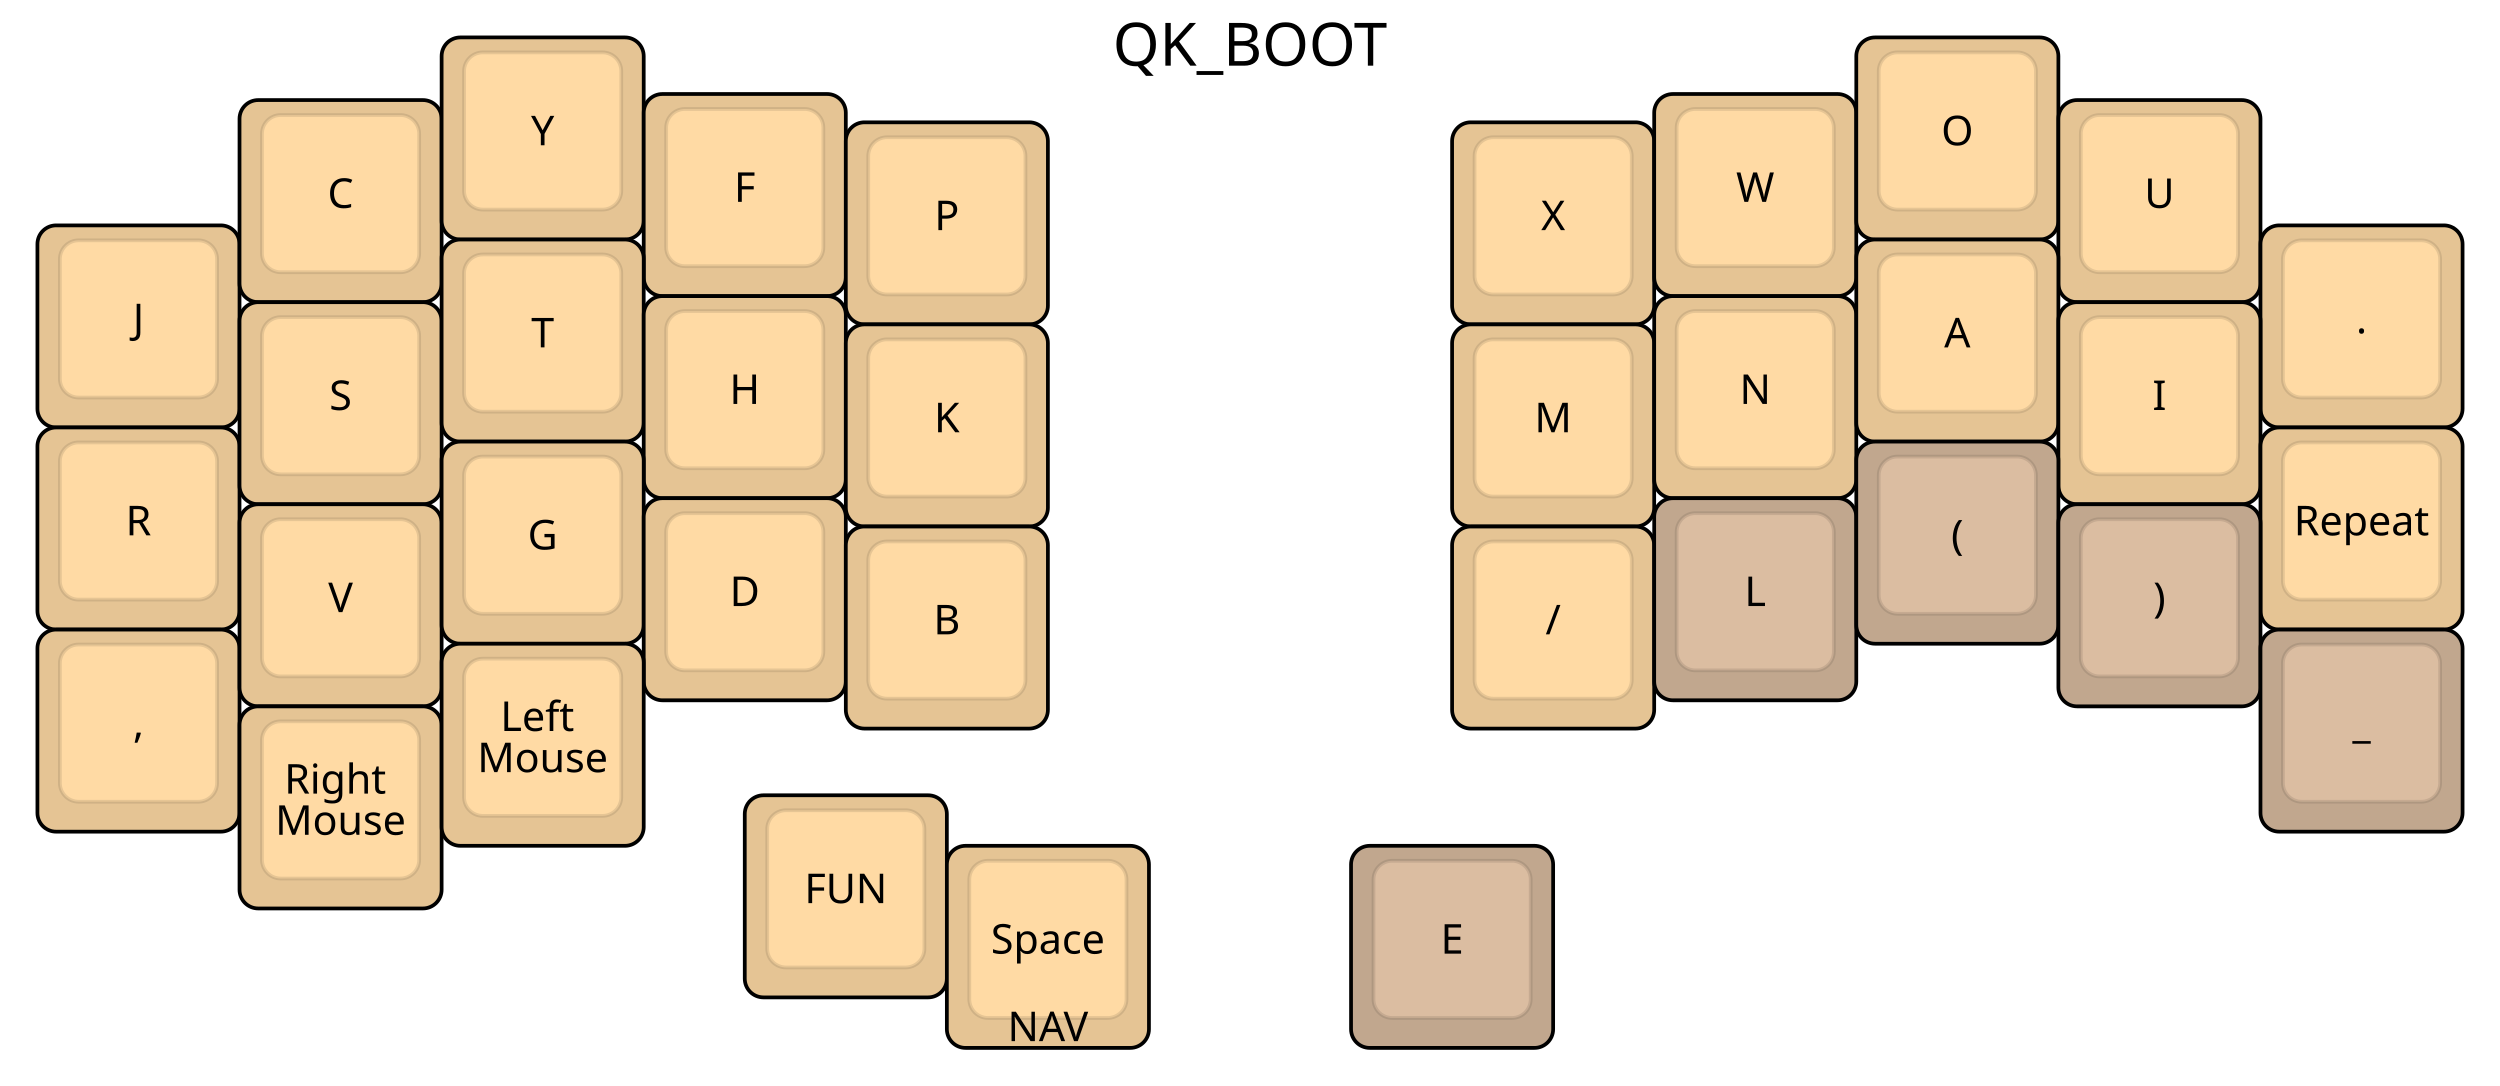
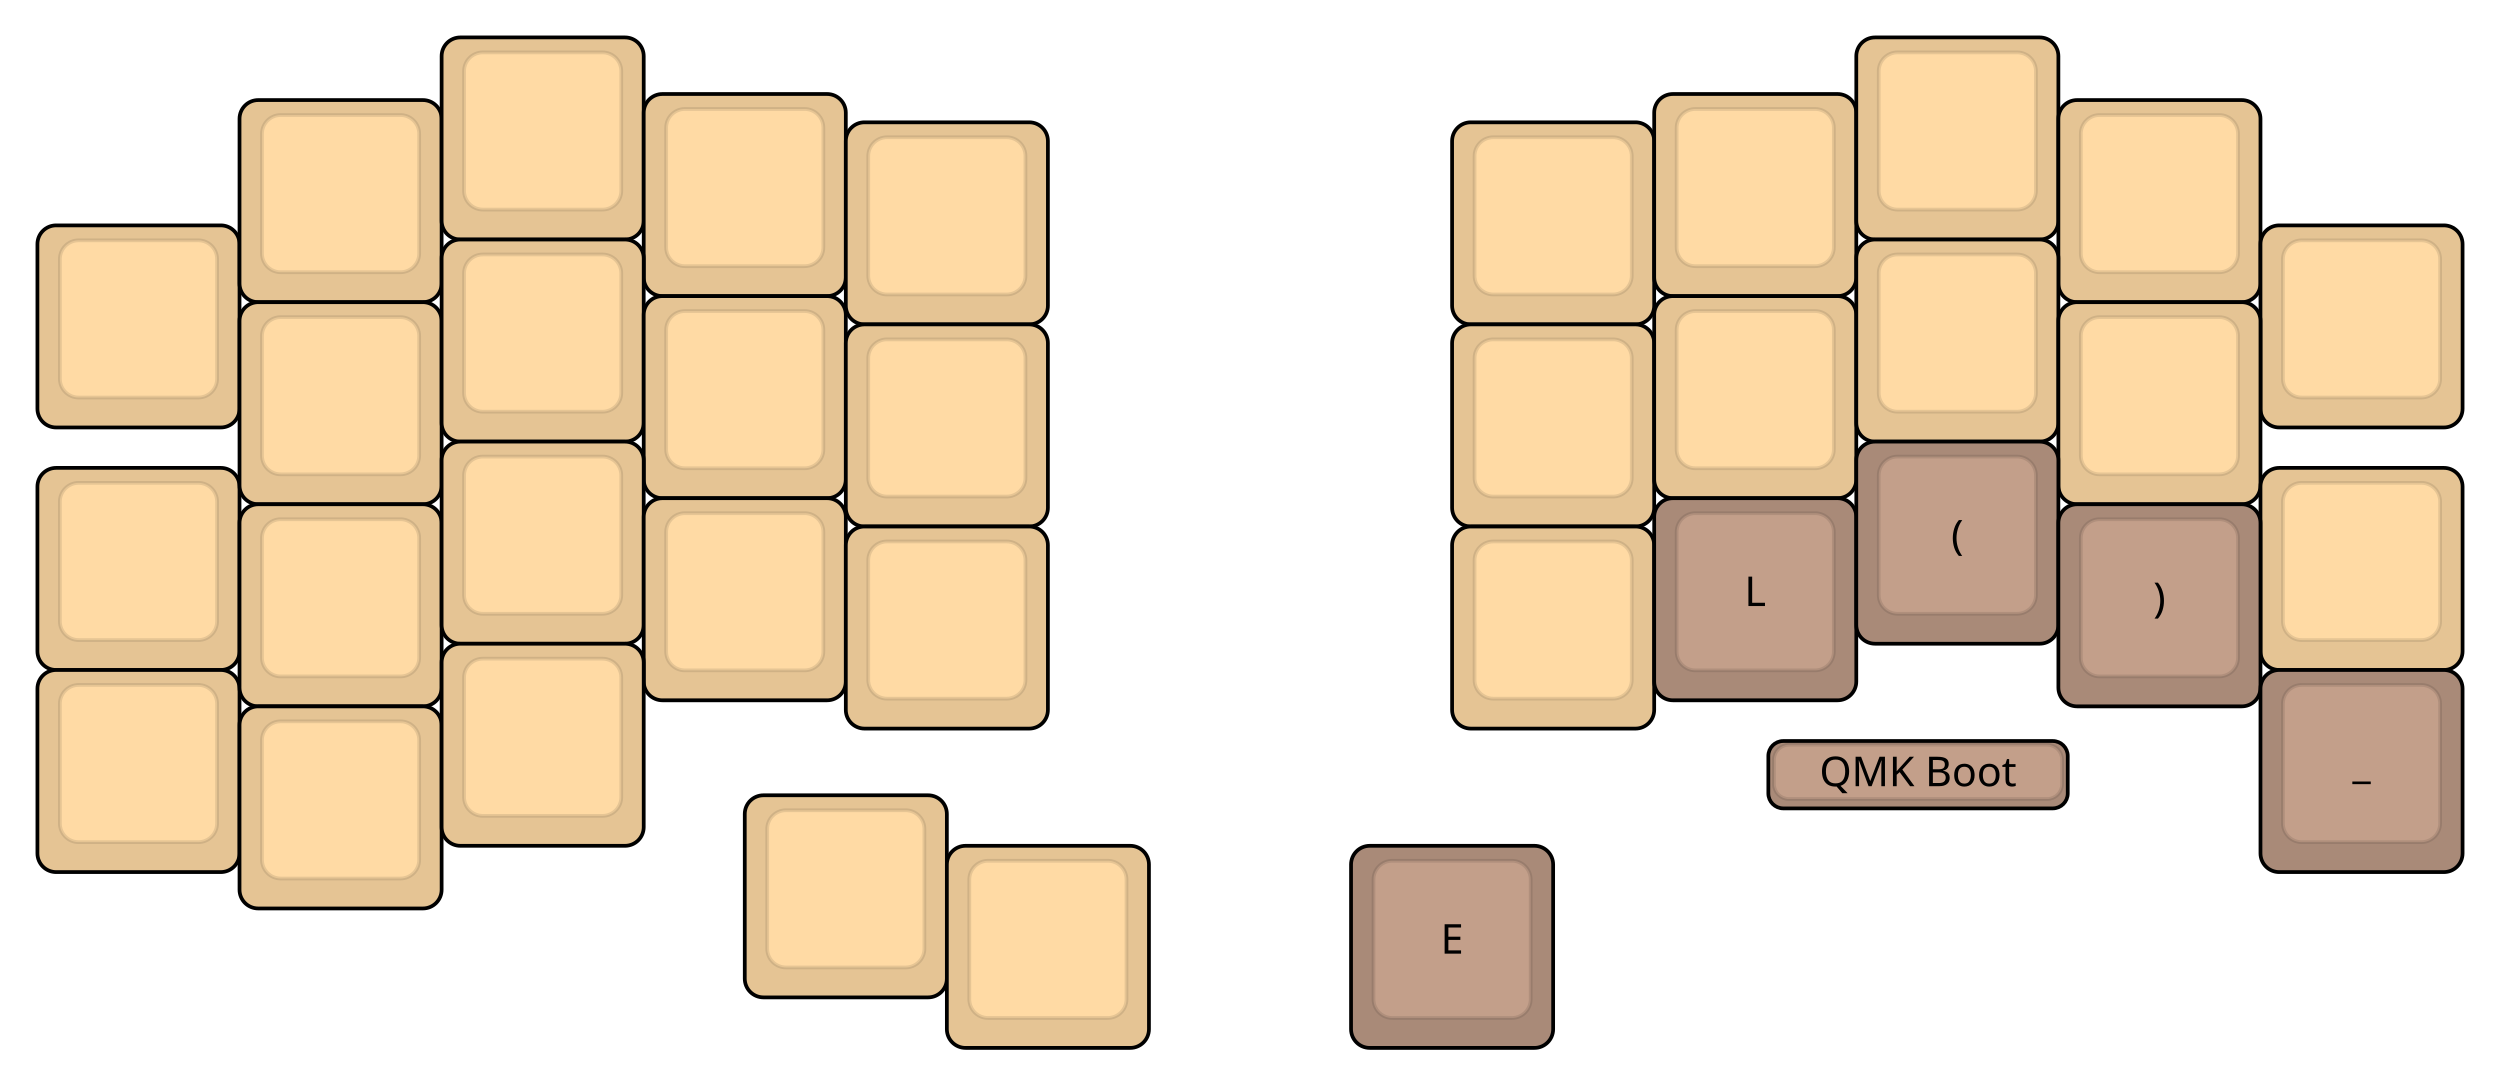
<svg xmlns="http://www.w3.org/2000/svg" width="668px" height="290x" viewBox="0 0 668 290">
  <style type="text/css">
    .keycap .border { stroke: black; stroke-width: 1; }
    .keycap .inner.border { stroke: rgba(0,0,0,.1); }
    .keycap { font-family: sans-serif; font-size: 11px}
    .combo-output { font-family: sans-serif; font-size: 16px}
    .combos .keycap { font-size: 8px}
  </style>
  <g class="keycap combo_background">
    <rect x="10" y="60.22" width="54" height="54" rx="5" fill="#e5c494" class="outer border" />
    <rect x="16" y="64.22" width="42" height="42" rx="5" fill="#ffdaa4" class="inner border" />
-     <text x="37" y="85.22" text-anchor="middle" dominant-baseline="middle" class="main">
-       <tspan x="37" dy="0">J</tspan>
-     </text>
  </g>
  <g class="keycap combo_background">
    <rect x="64" y="26.74" width="54" height="54" rx="5" fill="#e5c494" class="outer border" />
    <rect x="70" y="30.74" width="42" height="42" rx="5" fill="#ffdaa4" class="inner border" />
-     <text x="91" y="51.74" text-anchor="middle" dominant-baseline="middle" class="main">
-       <tspan x="91" dy="0">C</tspan>
-     </text>
  </g>
  <g class="keycap combo_background">
    <rect x="118" y="10" width="54" height="54" rx="5" fill="#e5c494" class="outer border" />
    <rect x="124" y="14" width="42" height="42" rx="5" fill="#ffdaa4" class="inner border" />
-     <text x="145" y="35" text-anchor="middle" dominant-baseline="middle" class="main">
-       <tspan x="145" dy="0">Y</tspan>
-     </text>
  </g>
  <g class="keycap combo_background">
    <rect x="172" y="25.12" width="54" height="54" rx="5" fill="#e5c494" class="outer border" />
    <rect x="178" y="29.12" width="42" height="42" rx="5" fill="#ffdaa4" class="inner border" />
-     <text x="199" y="50.12" text-anchor="middle" dominant-baseline="middle" class="main">
-       <tspan x="199" dy="0">F</tspan>
-     </text>
  </g>
  <g class="keycap combo_background">
    <rect x="226" y="32.68" width="54" height="54" rx="5" fill="#e5c494" class="outer border" />
    <rect x="232" y="36.68" width="42" height="42" rx="5" fill="#ffdaa4" class="inner border" />
-     <text x="253" y="57.68" text-anchor="middle" dominant-baseline="middle" class="main">
-       <tspan x="253" dy="0">P</tspan>
-     </text>
  </g>
  <g class="keycap combo_background">
    <rect x="388" y="32.68" width="54" height="54" rx="5" fill="#e5c494" class="outer border" />
    <rect x="394" y="36.68" width="42" height="42" rx="5" fill="#ffdaa4" class="inner border" />
-     <text x="415" y="57.68" text-anchor="middle" dominant-baseline="middle" class="main">
-       <tspan x="415" dy="0">X</tspan>
-     </text>
  </g>
  <g class="keycap combo_background">
    <rect x="442" y="25.12" width="54" height="54" rx="5" fill="#e5c494" class="outer border" />
    <rect x="448" y="29.12" width="42" height="42" rx="5" fill="#ffdaa4" class="inner border" />
-     <text x="469" y="50.12" text-anchor="middle" dominant-baseline="middle" class="main">
-       <tspan x="469" dy="0">W</tspan>
-     </text>
  </g>
  <g class="keycap combo_background">
    <rect x="496" y="10" width="54" height="54" rx="5" fill="#e5c494" class="outer border" />
    <rect x="502" y="14" width="42" height="42" rx="5" fill="#ffdaa4" class="inner border" />
-     <text x="523" y="35" text-anchor="middle" dominant-baseline="middle" class="main">
-       <tspan x="523" dy="0">O</tspan>
-     </text>
  </g>
  <g class="keycap combo_background">
    <rect x="550" y="26.74" width="54" height="54" rx="5" fill="#e5c494" class="outer border" />
    <rect x="556" y="30.74" width="42" height="42" rx="5" fill="#ffdaa4" class="inner border" />
-     <text x="577" y="51.74" text-anchor="middle" dominant-baseline="middle" class="main">
-       <tspan x="577" dy="0">U</tspan>
-     </text>
  </g>
  <g class="keycap combo_background">
    <rect x="604" y="60.22" width="54" height="54" rx="5" fill="#e5c494" class="outer border" />
    <rect x="610" y="64.22" width="42" height="42" rx="5" fill="#ffdaa4" class="inner border" />
-     <text x="631" y="85.22" text-anchor="middle" dominant-baseline="middle" class="main">
-       <tspan x="631" dy="0">.</tspan>
-     </text>
  </g>
  <g class="keycap combo_background">
-     <rect x="10" y="114.22" width="54" height="54" rx="5" fill="#e5c494" class="outer border" />
-     <rect x="16" y="118.22" width="42" height="42" rx="5" fill="#ffdaa4" class="inner border" />
-     <text x="37" y="139.22" text-anchor="middle" dominant-baseline="middle" class="main">
-       <tspan x="37" dy="0">R</tspan>
-     </text>
+     <rect x="10" y="125.02" width="54" height="54" rx="5" fill="#e5c494" class="outer border" />
+     <rect x="16" y="129.02" width="42" height="42" rx="5" fill="#ffdaa4" class="inner border" />
  </g>
  <g class="keycap combo_background">
    <rect x="64" y="80.74" width="54" height="54" rx="5" fill="#e5c494" class="outer border" />
    <rect x="70" y="84.74" width="42" height="42" rx="5" fill="#ffdaa4" class="inner border" />
-     <text x="91" y="105.74" text-anchor="middle" dominant-baseline="middle" class="main">
-       <tspan x="91" dy="0">S</tspan>
-     </text>
  </g>
  <g class="keycap combo_background">
    <rect x="118" y="64" width="54" height="54" rx="5" fill="#e5c494" class="outer border" />
    <rect x="124" y="68" width="42" height="42" rx="5" fill="#ffdaa4" class="inner border" />
-     <text x="145" y="89" text-anchor="middle" dominant-baseline="middle" class="main">
-       <tspan x="145" dy="0">T</tspan>
-     </text>
  </g>
  <g class="keycap combo_background">
    <rect x="172" y="79.12" width="54" height="54" rx="5" fill="#e5c494" class="outer border" />
    <rect x="178" y="83.12" width="42" height="42" rx="5" fill="#ffdaa4" class="inner border" />
-     <text x="199" y="104.12" text-anchor="middle" dominant-baseline="middle" class="main">
-       <tspan x="199" dy="0">H</tspan>
-     </text>
  </g>
  <g class="keycap combo_background">
    <rect x="226" y="86.68" width="54" height="54" rx="5" fill="#e5c494" class="outer border" />
    <rect x="232" y="90.68" width="42" height="42" rx="5" fill="#ffdaa4" class="inner border" />
-     <text x="253" y="111.68" text-anchor="middle" dominant-baseline="middle" class="main">
-       <tspan x="253" dy="0">K</tspan>
-     </text>
  </g>
  <g class="keycap combo_background">
    <rect x="388" y="86.68" width="54" height="54" rx="5" fill="#e5c494" class="outer border" />
    <rect x="394" y="90.68" width="42" height="42" rx="5" fill="#ffdaa4" class="inner border" />
-     <text x="415" y="111.68" text-anchor="middle" dominant-baseline="middle" class="main">
-       <tspan x="415" dy="0">M</tspan>
-     </text>
  </g>
  <g class="keycap combo_background">
    <rect x="442" y="79.12" width="54" height="54" rx="5" fill="#e5c494" class="outer border" />
    <rect x="448" y="83.12" width="42" height="42" rx="5" fill="#ffdaa4" class="inner border" />
-     <text x="469" y="104.12" text-anchor="middle" dominant-baseline="middle" class="main">
-       <tspan x="469" dy="0">N</tspan>
-     </text>
  </g>
  <g class="keycap combo_background">
    <rect x="496" y="64" width="54" height="54" rx="5" fill="#e5c494" class="outer border" />
    <rect x="502" y="68" width="42" height="42" rx="5" fill="#ffdaa4" class="inner border" />
-     <text x="523" y="89" text-anchor="middle" dominant-baseline="middle" class="main">
-       <tspan x="523" dy="0">A</tspan>
-     </text>
  </g>
  <g class="keycap combo_background">
    <rect x="550" y="80.74" width="54" height="54" rx="5" fill="#e5c494" class="outer border" />
    <rect x="556" y="84.74" width="42" height="42" rx="5" fill="#ffdaa4" class="inner border" />
-     <text x="577" y="105.74" text-anchor="middle" dominant-baseline="middle" class="main">
-       <tspan x="577" dy="0">I</tspan>
-     </text>
  </g>
  <g class="keycap combo_background">
-     <rect x="604" y="114.22" width="54" height="54" rx="5" fill="#e5c494" class="outer border" />
-     <rect x="610" y="118.22" width="42" height="42" rx="5" fill="#ffdaa4" class="inner border" />
-     <text x="631" y="139.22" text-anchor="middle" dominant-baseline="middle" class="main">
-       <tspan x="631" dy="0">Repeat</tspan>
-     </text>
+     <rect x="604" y="125.02" width="54" height="54" rx="5" fill="#e5c494" class="outer border" />
+     <rect x="610" y="129.02" width="42" height="42" rx="5" fill="#ffdaa4" class="inner border" />
  </g>
  <g class="keycap combo_background">
-     <rect x="10" y="168.22" width="54" height="54" rx="5" fill="#e5c494" class="outer border" />
-     <rect x="16" y="172.22" width="42" height="42" rx="5" fill="#ffdaa4" class="inner border" />
-     <text x="37" y="193.22" text-anchor="middle" dominant-baseline="middle" class="main">
-       <tspan x="37" dy="0">,</tspan>
-     </text>
+     <rect x="10" y="179.02" width="54" height="54" rx="5" fill="#e5c494" class="outer border" />
+     <rect x="16" y="183.02" width="42" height="42" rx="5" fill="#ffdaa4" class="inner border" />
  </g>
  <g class="keycap combo_background">
    <rect x="64" y="134.74" width="54" height="54" rx="5" fill="#e5c494" class="outer border" />
    <rect x="70" y="138.74" width="42" height="42" rx="5" fill="#ffdaa4" class="inner border" />
-     <text x="91" y="159.74" text-anchor="middle" dominant-baseline="middle" class="main">
-       <tspan x="91" dy="0">V</tspan>
-     </text>
  </g>
  <g class="keycap combo_background">
    <rect x="118" y="118" width="54" height="54" rx="5" fill="#e5c494" class="outer border" />
    <rect x="124" y="122" width="42" height="42" rx="5" fill="#ffdaa4" class="inner border" />
-     <text x="145" y="143" text-anchor="middle" dominant-baseline="middle" class="main">
-       <tspan x="145" dy="0">G</tspan>
-     </text>
  </g>
  <g class="keycap combo_background">
    <rect x="172" y="133.12" width="54" height="54" rx="5" fill="#e5c494" class="outer border" />
    <rect x="178" y="137.12" width="42" height="42" rx="5" fill="#ffdaa4" class="inner border" />
-     <text x="199" y="158.12" text-anchor="middle" dominant-baseline="middle" class="main">
-       <tspan x="199" dy="0">D</tspan>
-     </text>
  </g>
  <g class="keycap combo_background">
    <rect x="226" y="140.68" width="54" height="54" rx="5" fill="#e5c494" class="outer border" />
    <rect x="232" y="144.68" width="42" height="42" rx="5" fill="#ffdaa4" class="inner border" />
-     <text x="253" y="165.68" text-anchor="middle" dominant-baseline="middle" class="main">
-       <tspan x="253" dy="0">B</tspan>
-     </text>
  </g>
  <g class="keycap combo_background">
    <rect x="388" y="140.68" width="54" height="54" rx="5" fill="#e5c494" class="outer border" />
    <rect x="394" y="144.68" width="42" height="42" rx="5" fill="#ffdaa4" class="inner border" />
-     <text x="415" y="165.68" text-anchor="middle" dominant-baseline="middle" class="main">
-       <tspan x="415" dy="0">/</tspan>
-     </text>
  </g>
-   <g class="keycap default">
-     <rect x="442" y="133.12" width="54" height="54" rx="5" fill="#c1a78e" class="outer border" />
-     <rect x="448" y="137.12" width="42" height="42" rx="5" fill="#dbbda1" class="inner border" />
+   <g class="keycap management">
+     <rect x="442" y="133.12" width="54" height="54" rx="5" fill="#a98a78" class="outer border" />
+     <rect x="448" y="137.12" width="42" height="42" rx="5" fill="#c39f8a" class="inner border" />
    <text x="469" y="158.12" text-anchor="middle" dominant-baseline="middle" class="main">
      <tspan x="469" dy="0">L</tspan>
    </text>
  </g>
-   <g class="keycap default">
-     <rect x="496" y="118" width="54" height="54" rx="5" fill="#c1a78e" class="outer border" />
-     <rect x="502" y="122" width="42" height="42" rx="5" fill="#dbbda1" class="inner border" />
+   <g class="keycap management">
+     <rect x="496" y="118" width="54" height="54" rx="5" fill="#a98a78" class="outer border" />
+     <rect x="502" y="122" width="42" height="42" rx="5" fill="#c39f8a" class="inner border" />
    <text x="523" y="143" text-anchor="middle" dominant-baseline="middle" class="main">
      <tspan x="523" dy="0">(</tspan>
    </text>
  </g>
-   <g class="keycap default">
-     <rect x="550" y="134.74" width="54" height="54" rx="5" fill="#c1a78e" class="outer border" />
-     <rect x="556" y="138.74" width="42" height="42" rx="5" fill="#dbbda1" class="inner border" />
+   <g class="keycap management">
+     <rect x="550" y="134.74" width="54" height="54" rx="5" fill="#a98a78" class="outer border" />
+     <rect x="556" y="138.74" width="42" height="42" rx="5" fill="#c39f8a" class="inner border" />
    <text x="577" y="159.74" text-anchor="middle" dominant-baseline="middle" class="main">
      <tspan x="577" dy="0">)</tspan>
    </text>
  </g>
-   <g class="keycap default">
-     <rect x="604" y="168.22" width="54" height="54" rx="5" fill="#c1a78e" class="outer border" />
-     <rect x="610" y="172.22" width="42" height="42" rx="5" fill="#dbbda1" class="inner border" />
-     <text x="631" y="193.22" text-anchor="middle" dominant-baseline="middle" class="main">
+   <g class="keycap management">
+     <rect x="604" y="179.02" width="54" height="54" rx="5" fill="#a98a78" class="outer border" />
+     <rect x="610" y="183.02" width="42" height="42" rx="5" fill="#c39f8a" class="inner border" />
+     <text x="631" y="204.02" text-anchor="middle" dominant-baseline="middle" class="main">
      <tspan x="631" dy="0">_</tspan>
    </text>
  </g>
  <g class="keycap combo_background">
    <rect x="64" y="188.74" width="54" height="54" rx="5" fill="#e5c494" class="outer border" />
    <rect x="70" y="192.74" width="42" height="42" rx="5" fill="#ffdaa4" class="inner border" />
-     <text x="91" y="208.24" text-anchor="middle" dominant-baseline="middle" class="main">
-       <tspan x="91" dy="0">Right</tspan>
-       <tspan x="91" dy="11">Mouse</tspan>
-     </text>
  </g>
  <g class="keycap combo_background">
    <rect x="118" y="172" width="54" height="54" rx="5" fill="#e5c494" class="outer border" />
    <rect x="124" y="176" width="42" height="42" rx="5" fill="#ffdaa4" class="inner border" />
-     <text x="145" y="191.5" text-anchor="middle" dominant-baseline="middle" class="main">
-       <tspan x="145" dy="0">Left</tspan>
-       <tspan x="145" dy="11">Mouse</tspan>
-     </text>
  </g>
  <g class="keycap combo_background">
    <rect x="199" y="212.5" width="54" height="54" rx="5" fill="#e5c494" class="outer border" />
    <rect x="205" y="216.5" width="42" height="42" rx="5" fill="#ffdaa4" class="inner border" />
-     <text x="226" y="237.5" text-anchor="middle" dominant-baseline="middle" class="main">
-       <tspan x="226" dy="0">FUN</tspan>
-     </text>
  </g>
  <g class="keycap combo_background">
    <rect x="253" y="226" width="54" height="54" rx="5" fill="#e5c494" class="outer border" />
    <rect x="259" y="230" width="42" height="42" rx="5" fill="#ffdaa4" class="inner border" />
-     <text x="280" y="251" text-anchor="middle" dominant-baseline="middle" class="main">
-       <tspan x="280" dy="0">Space</tspan>
-     </text>
-     <text x="280" y="278.2" text-anchor="middle" class="sub">NAV</text>
  </g>
-   <g class="keycap default">
-     <rect x="361" y="226" width="54" height="54" rx="5" fill="#c1a78e" class="outer border" />
-     <rect x="367" y="230" width="42" height="42" rx="5" fill="#dbbda1" class="inner border" />
+   <g class="keycap management">
+     <rect x="361" y="226" width="54" height="54" rx="5" fill="#a98a78" class="outer border" />
+     <rect x="367" y="230" width="42" height="42" rx="5" fill="#c39f8a" class="inner border" />
    <text x="388" y="251" text-anchor="middle" dominant-baseline="middle" class="main">
      <tspan x="388" dy="0">E</tspan>
    </text>
  </g>
-   <text x="334" y="12" text-anchor="middle" dominant-baseline="middle" class="combo-output">QK_BOOT</text>
+   <g class="keycap management">
+     <rect x="472.5" y="198" width="80" height="18" rx="4" fill="#a98a78" class="outer border" />
+     <rect x="474" y="199" width="77" height="14.5" rx="4" fill="#c39f8a" class="inner border" />
+     <text x="512.5" y="206.25" text-anchor="middle" dominant-baseline="middle" class="main">
+       <tspan x="512.5" dy="0">QMK Boot</tspan>
+     </text>
+   </g>
</svg>
